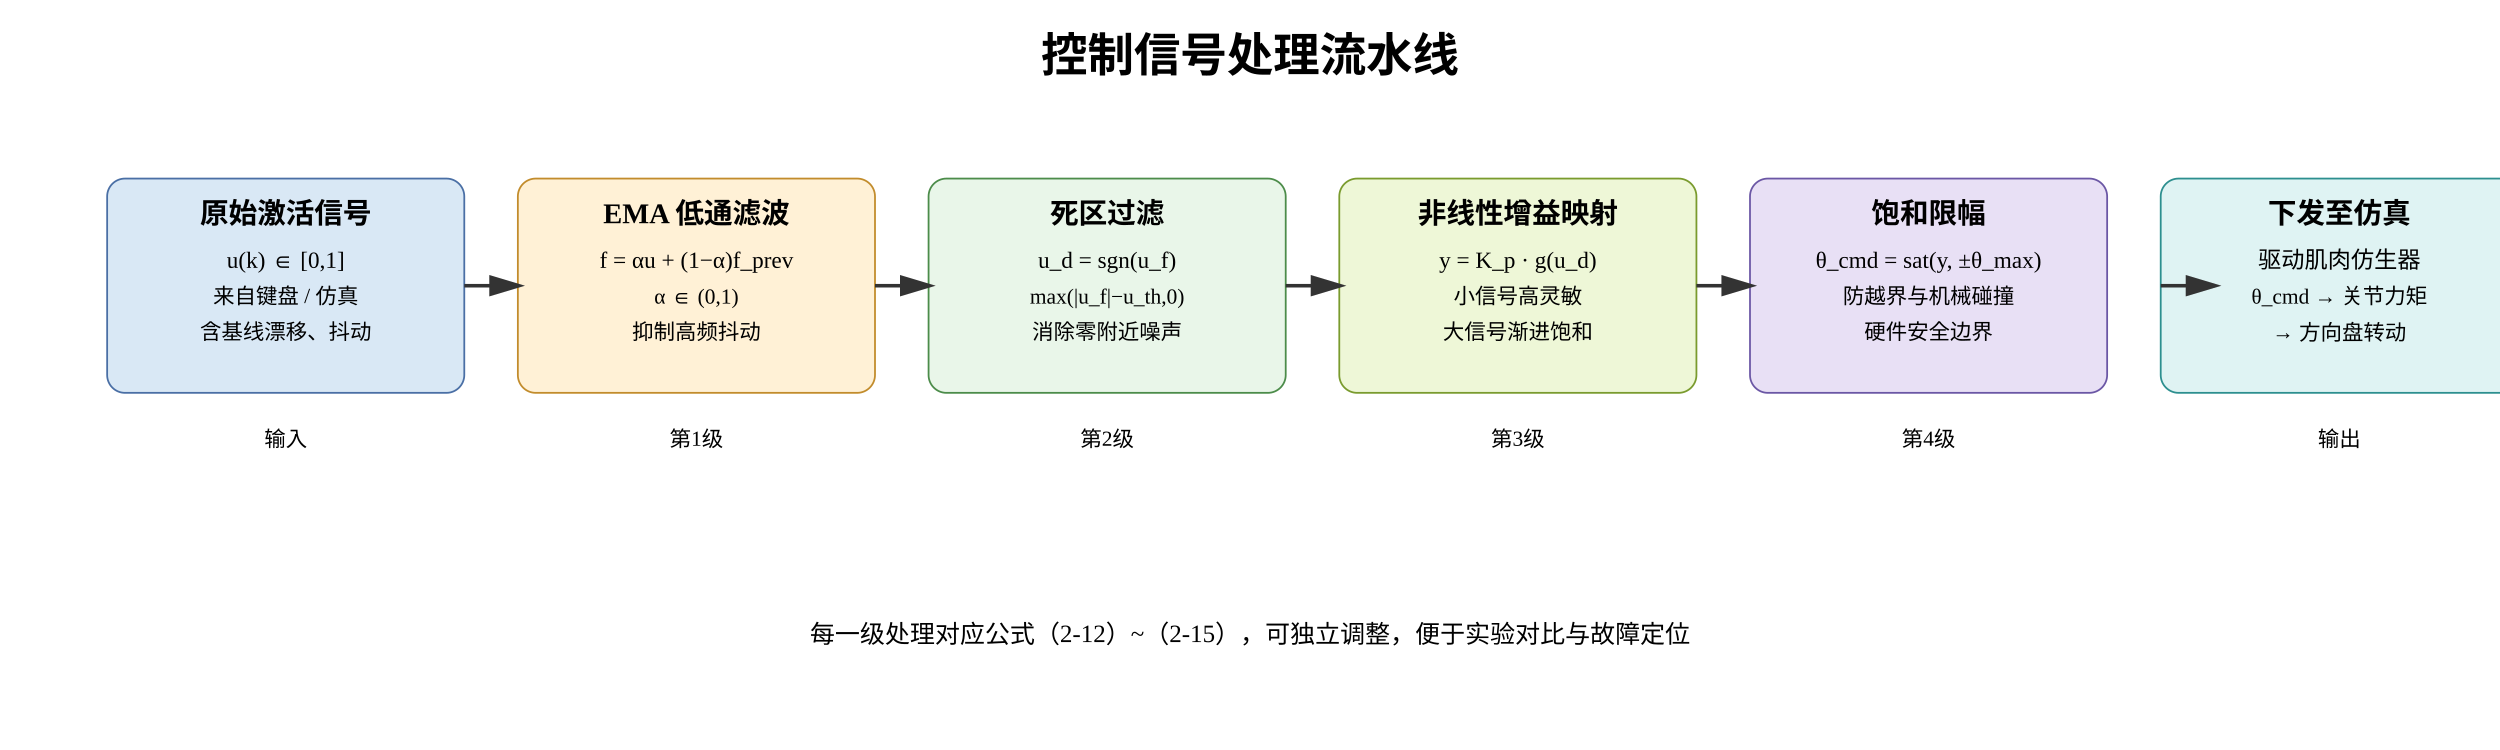
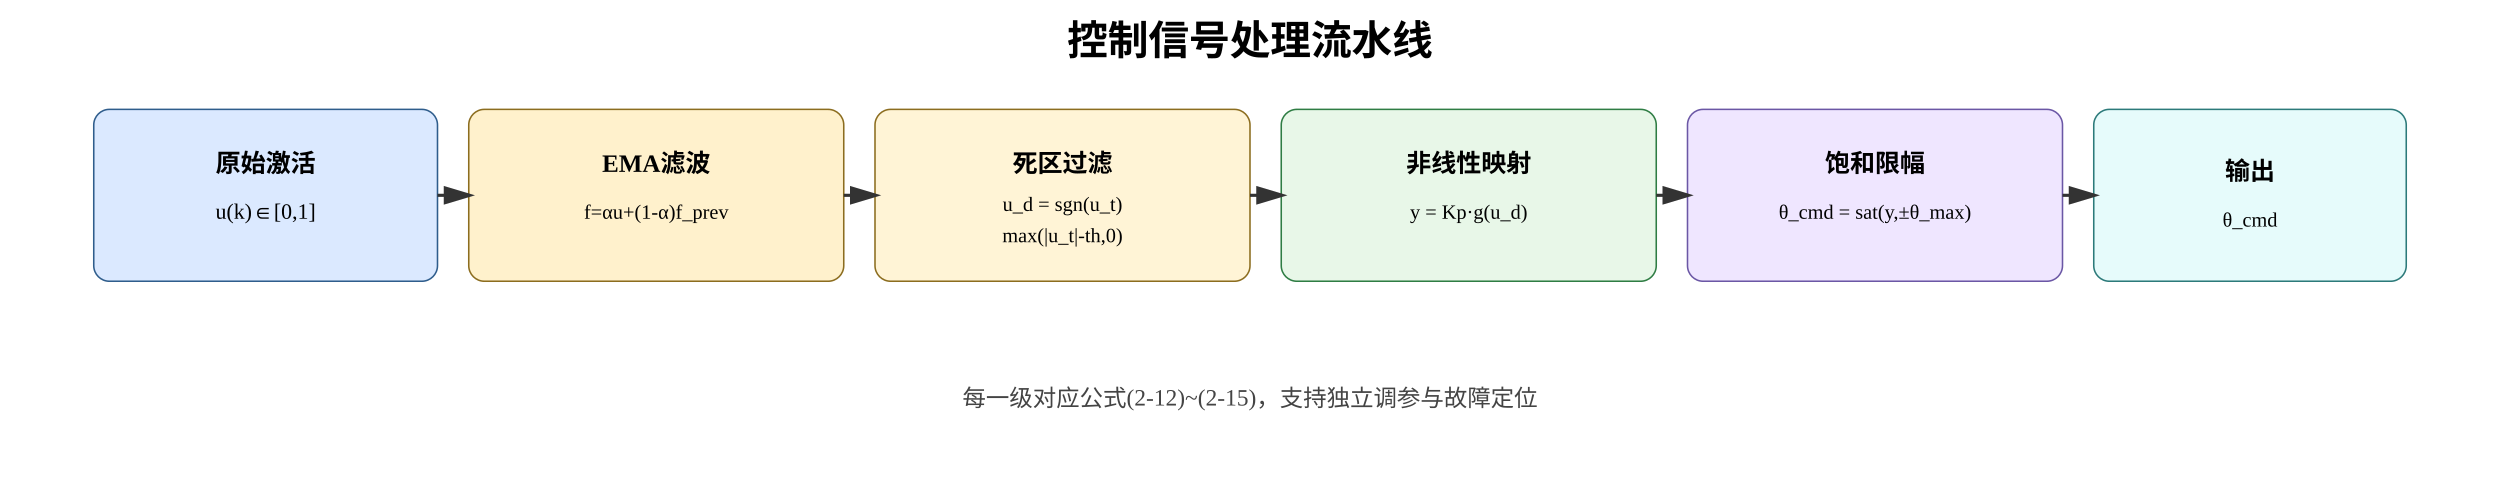
- <svg xmlns="http://www.w3.org/2000/svg" width="1400" height="420" viewBox="0 0 1400 420">
-   <rect width="1400" height="420" fill="white" />
-   <text x="700" y="40" text-anchor="middle" font-size="26" font-weight="bold">
-     控制信号处理流水线
-   </text>
+ <svg xmlns="http://www.w3.org/2000/svg" width="1600" height="320" viewBox="0 0 1600 320">
+   <rect width="1600" height="320" fill="white" />
+   <text x="800" y="35" text-anchor="middle" font-size="26" font-weight="bold">
+   控制信号处理流水线
+ </text>
  <defs>
    <marker id="arrow" markerWidth="10" markerHeight="10" refX="8" refY="3" orient="auto">
      <path d="M0,0 L10,3 L0,6 Z" fill="#333" />
    </marker>
  </defs>
-   <rect x="60" y="100" width="200" height="120" rx="10" fill="#d9e8f5" stroke="#4a6fa5" />
-   <text x="160" y="125" text-anchor="middle" font-size="16" font-weight="bold">原始激活信号</text>
-   <text x="160" y="150" text-anchor="middle" font-size="13">u(k) ∈ [0,1]</text>
-   <text x="160" y="170" text-anchor="middle" font-size="12">来自键盘 / 仿真</text>
-   <text x="160" y="190" text-anchor="middle" font-size="12">含基线漂移、抖动</text>
-   <text x="160" y="250" text-anchor="middle" font-size="12">输入</text>
-   <rect x="290" y="100" width="200" height="120" rx="10" fill="#fff1d6" stroke="#c28c2c" />
-   <text x="390" y="125" text-anchor="middle" font-size="16" font-weight="bold">EMA 低通滤波</text>
-   <text x="390" y="150" text-anchor="middle" font-size="13">f = αu + (1−α)f_prev</text>
-   <text x="390" y="170" text-anchor="middle" font-size="12">α ∈ (0,1)</text>
-   <text x="390" y="190" text-anchor="middle" font-size="12">抑制高频抖动</text>
-   <text x="390" y="250" text-anchor="middle" font-size="12">第1级</text>
-   <rect x="520" y="100" width="200" height="120" rx="10" fill="#e9f6e9" stroke="#4c8c4a" />
-   <text x="620" y="125" text-anchor="middle" font-size="16" font-weight="bold">死区过滤</text>
-   <text x="620" y="150" text-anchor="middle" font-size="13">u_d = sgn(u_f)</text>
-   <text x="620" y="170" text-anchor="middle" font-size="12">max(|u_f|−u_th,0)</text>
-   <text x="620" y="190" text-anchor="middle" font-size="12">消除零附近噪声</text>
-   <text x="620" y="250" text-anchor="middle" font-size="12">第2级</text>
-   <rect x="750" y="100" width="200" height="120" rx="10" fill="#eef7d7" stroke="#7a9b2e" />
-   <text x="850" y="125" text-anchor="middle" font-size="16" font-weight="bold">非线性增益映射</text>
-   <text x="850" y="150" text-anchor="middle" font-size="13">y = K_p · g(u_d)</text>
-   <text x="850" y="170" text-anchor="middle" font-size="12">小信号高灵敏</text>
-   <text x="850" y="190" text-anchor="middle" font-size="12">大信号渐进饱和</text>
-   <text x="850" y="250" text-anchor="middle" font-size="12">第3级</text>
-   <rect x="980" y="100" width="200" height="120" rx="10" fill="#e8e0f5" stroke="#6b57a5" />
-   <text x="1080" y="125" text-anchor="middle" font-size="16" font-weight="bold">饱和限幅</text>
-   <text x="1080" y="150" text-anchor="middle" font-size="13">θ_cmd = sat(y, ±θ_max)</text>
-   <text x="1080" y="170" text-anchor="middle" font-size="12">防越界与机械碰撞</text>
-   <text x="1080" y="190" text-anchor="middle" font-size="12">硬件安全边界</text>
-   <text x="1080" y="250" text-anchor="middle" font-size="12">第4级</text>
-   <rect x="1210" y="100" width="200" height="120" rx="10" fill="#dff3f3" stroke="#2d8f8f" />
-   <text x="1310" y="125" text-anchor="middle" font-size="16" font-weight="bold">下发至仿真</text>
-   <text x="1310" y="150" text-anchor="middle" font-size="13">驱动肌肉仿生器</text>
-   <text x="1310" y="170" text-anchor="middle" font-size="12">θ_cmd → 关节力矩</text>
-   <text x="1310" y="190" text-anchor="middle" font-size="12">→ 方向盘转动</text>
-   <text x="1310" y="250" text-anchor="middle" font-size="12">输出</text>
-   <line x1="260" y1="160" x2="290" y2="160" stroke="#333" stroke-width="2" marker-end="url(#arrow)" />
-   <line x1="490" y1="160" x2="520" y2="160" stroke="#333" stroke-width="2" marker-end="url(#arrow)" />
-   <line x1="720" y1="160" x2="750" y2="160" stroke="#333" stroke-width="2" marker-end="url(#arrow)" />
-   <line x1="950" y1="160" x2="980" y2="160" stroke="#333" stroke-width="2" marker-end="url(#arrow)" />
-   <line x1="1210" y1="160" x2="1240" y2="160" stroke="#333" stroke-width="2" marker-end="url(#arrow)" />
-   <text x="700" y="360" text-anchor="middle" font-size="14">
-     每一级处理对应公式（2-12）~（2-15），可独立调整，便于实验对比与故障定位
-   </text>
+   <rect x="60" y="70" width="220" height="110" rx="10" fill="#dbe9ff" stroke="#2f5d8c" />
+   <text x="170" y="110" text-anchor="middle" font-size="16" font-weight="bold">原始激活</text>
+   <text x="170" y="140" text-anchor="middle" font-size="14">u(k)∈[0,1]</text>
+   <rect x="300" y="70" width="240" height="110" rx="10" fill="#fff1cc" stroke="#8c6d1f" />
+   <text x="420" y="110" text-anchor="middle" font-size="16" font-weight="bold">EMA滤波</text>
+   <text x="420" y="140" text-anchor="middle" font-size="13">f=αu+(1-α)f_prev</text>
+   <rect x="560" y="70" width="240" height="110" rx="10" fill="#fff4d6" stroke="#8c6d1f" />
+   <text x="680" y="110" text-anchor="middle" font-size="16" font-weight="bold">死区过滤</text>
+   <text x="680" y="135" text-anchor="middle" font-size="13">u_d = sgn(u_t)</text>
+   <text x="680" y="155" text-anchor="middle" font-size="13">max(|u_t|-th,0)</text>
+   <rect x="820" y="70" width="240" height="110" rx="10" fill="#e8f7e8" stroke="#2f7d44" />
+   <text x="940" y="110" text-anchor="middle" font-size="16" font-weight="bold">非线性映射</text>
+   <text x="940" y="140" text-anchor="middle" font-size="13">y = Kp·g(u_d)</text>
+   <rect x="1080" y="70" width="240" height="110" rx="10" fill="#efe6ff" stroke="#6b57a5" />
+   <text x="1200" y="110" text-anchor="middle" font-size="16" font-weight="bold">饱和限幅</text>
+   <text x="1200" y="140" text-anchor="middle" font-size="13">θ_cmd = sat(y,±θ_max)</text>
+   <rect x="1340" y="70" width="200" height="110" rx="10" fill="#e6fbfb" stroke="#2c7a7a" />
+   <text x="1440" y="115" text-anchor="middle" font-size="16" font-weight="bold">输出</text>
+   <text x="1440" y="145" text-anchor="middle" font-size="13">θ_cmd</text>
+   <line x1="280" y1="125" x2="300" y2="125" stroke="#333" stroke-width="2" marker-end="url(#arrow)" />
+   <line x1="540" y1="125" x2="560" y2="125" stroke="#333" stroke-width="2" marker-end="url(#arrow)" />
+   <line x1="800" y1="125" x2="820" y2="125" stroke="#333" stroke-width="2" marker-end="url(#arrow)" />
+   <line x1="1060" y1="125" x2="1080" y2="125" stroke="#333" stroke-width="2" marker-end="url(#arrow)" />
+   <line x1="1320" y1="125" x2="1340" y2="125" stroke="#333" stroke-width="2" marker-end="url(#arrow)" />
+   <text x="800" y="260" text-anchor="middle" font-size="15" fill="#444">
+   每一级对应公式(2-12)~(2-15)，支持独立调参与故障定位
+ </text>
</svg>
